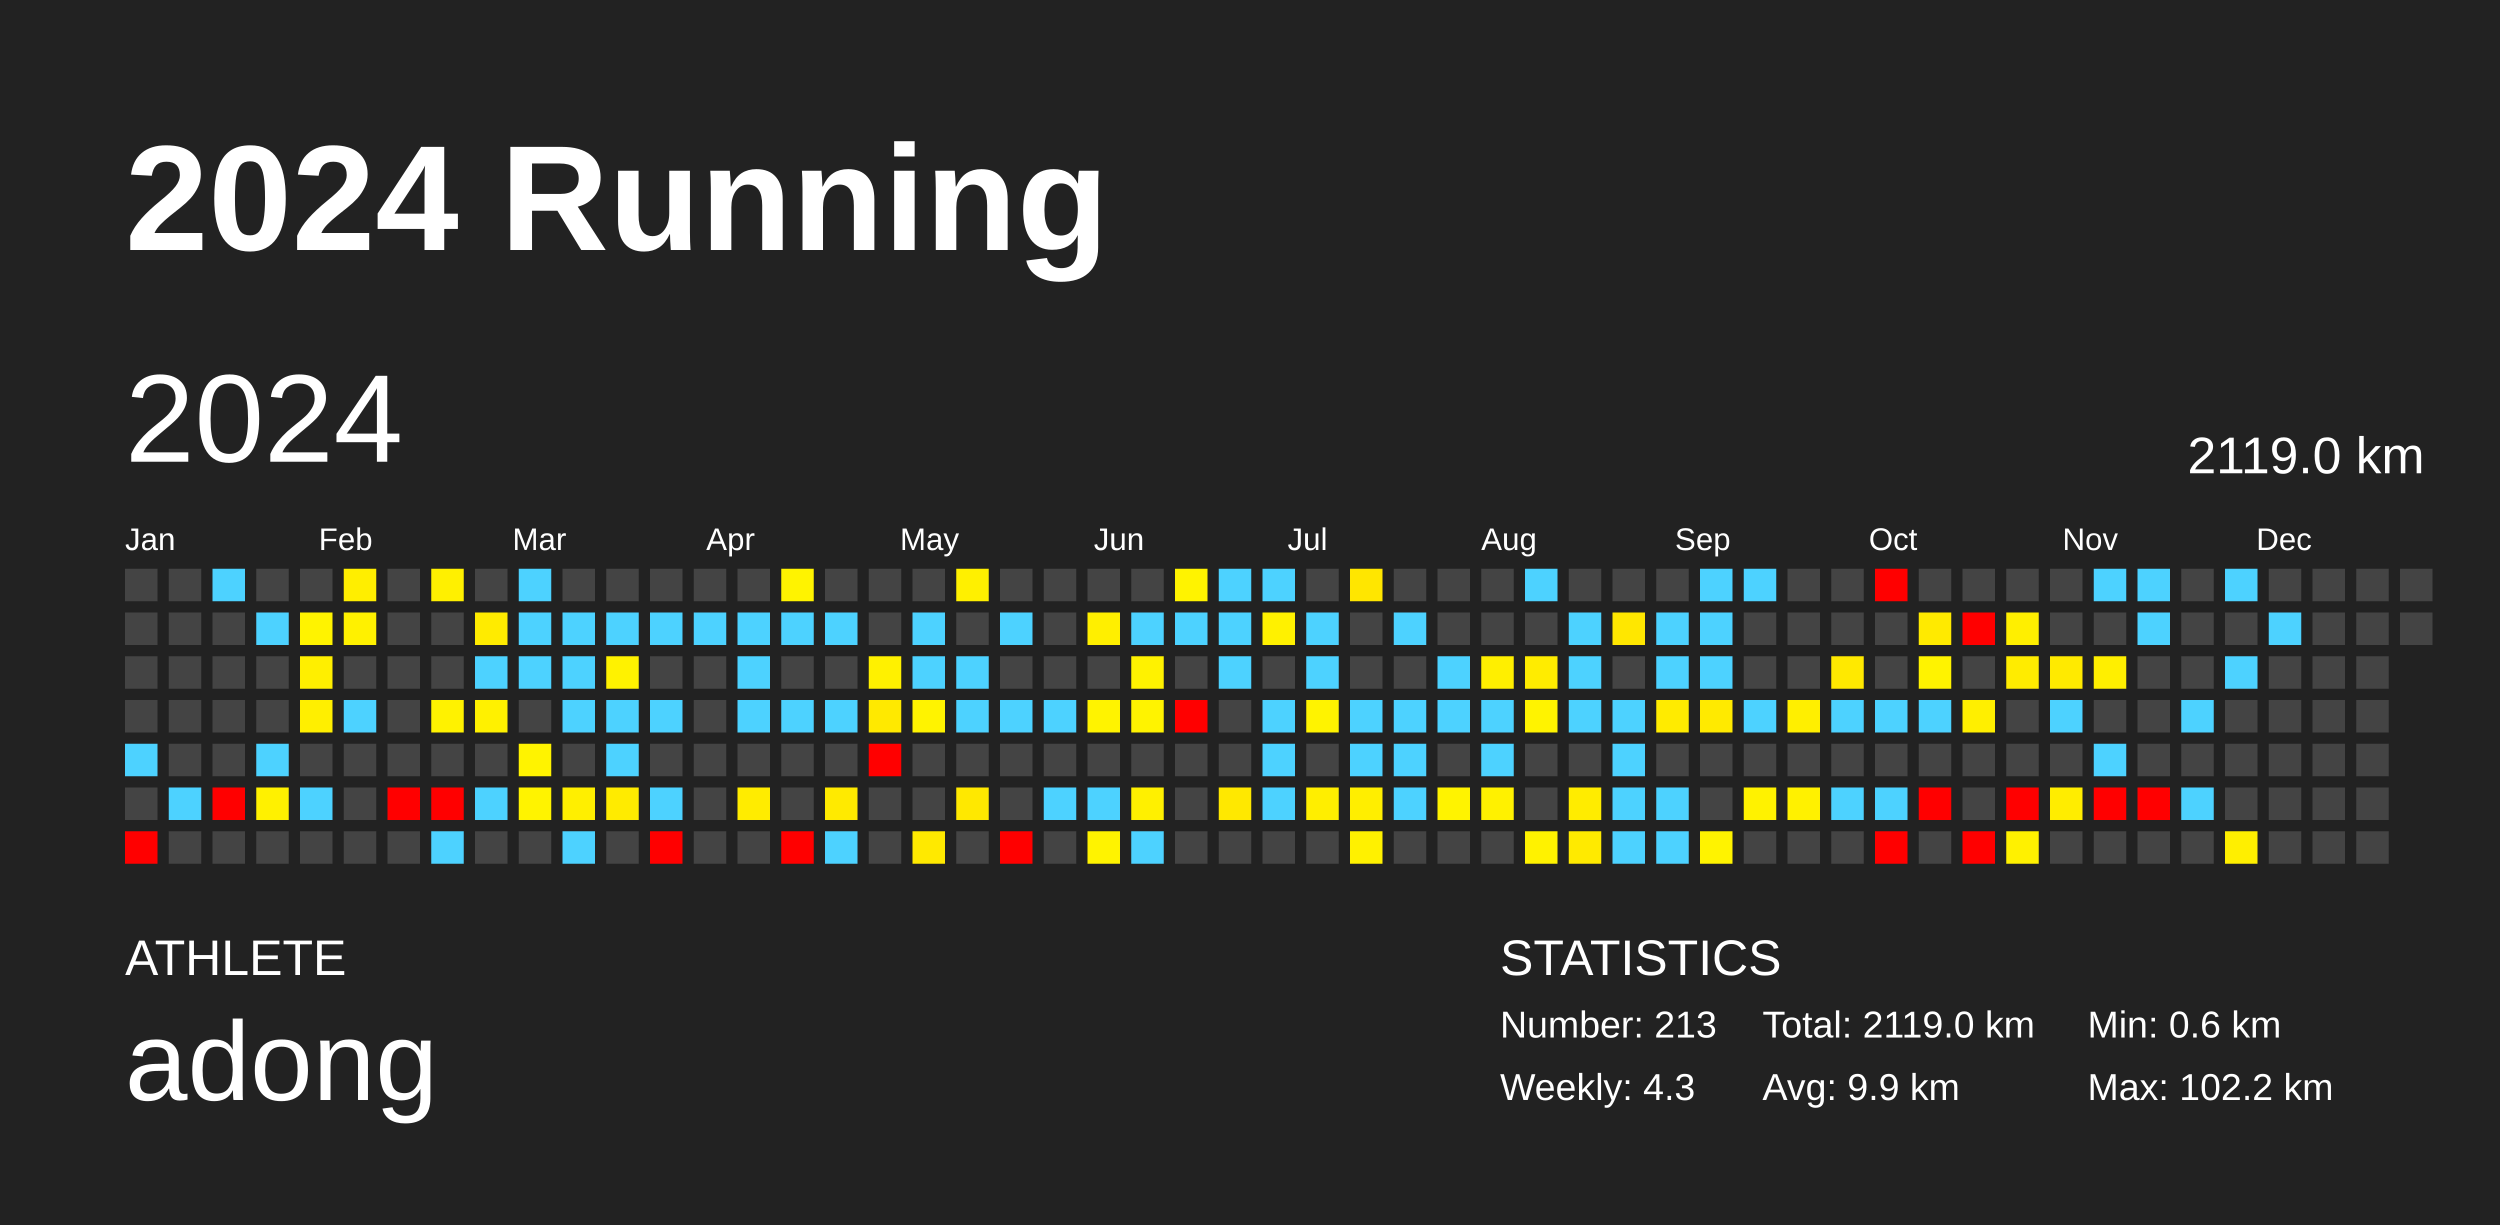
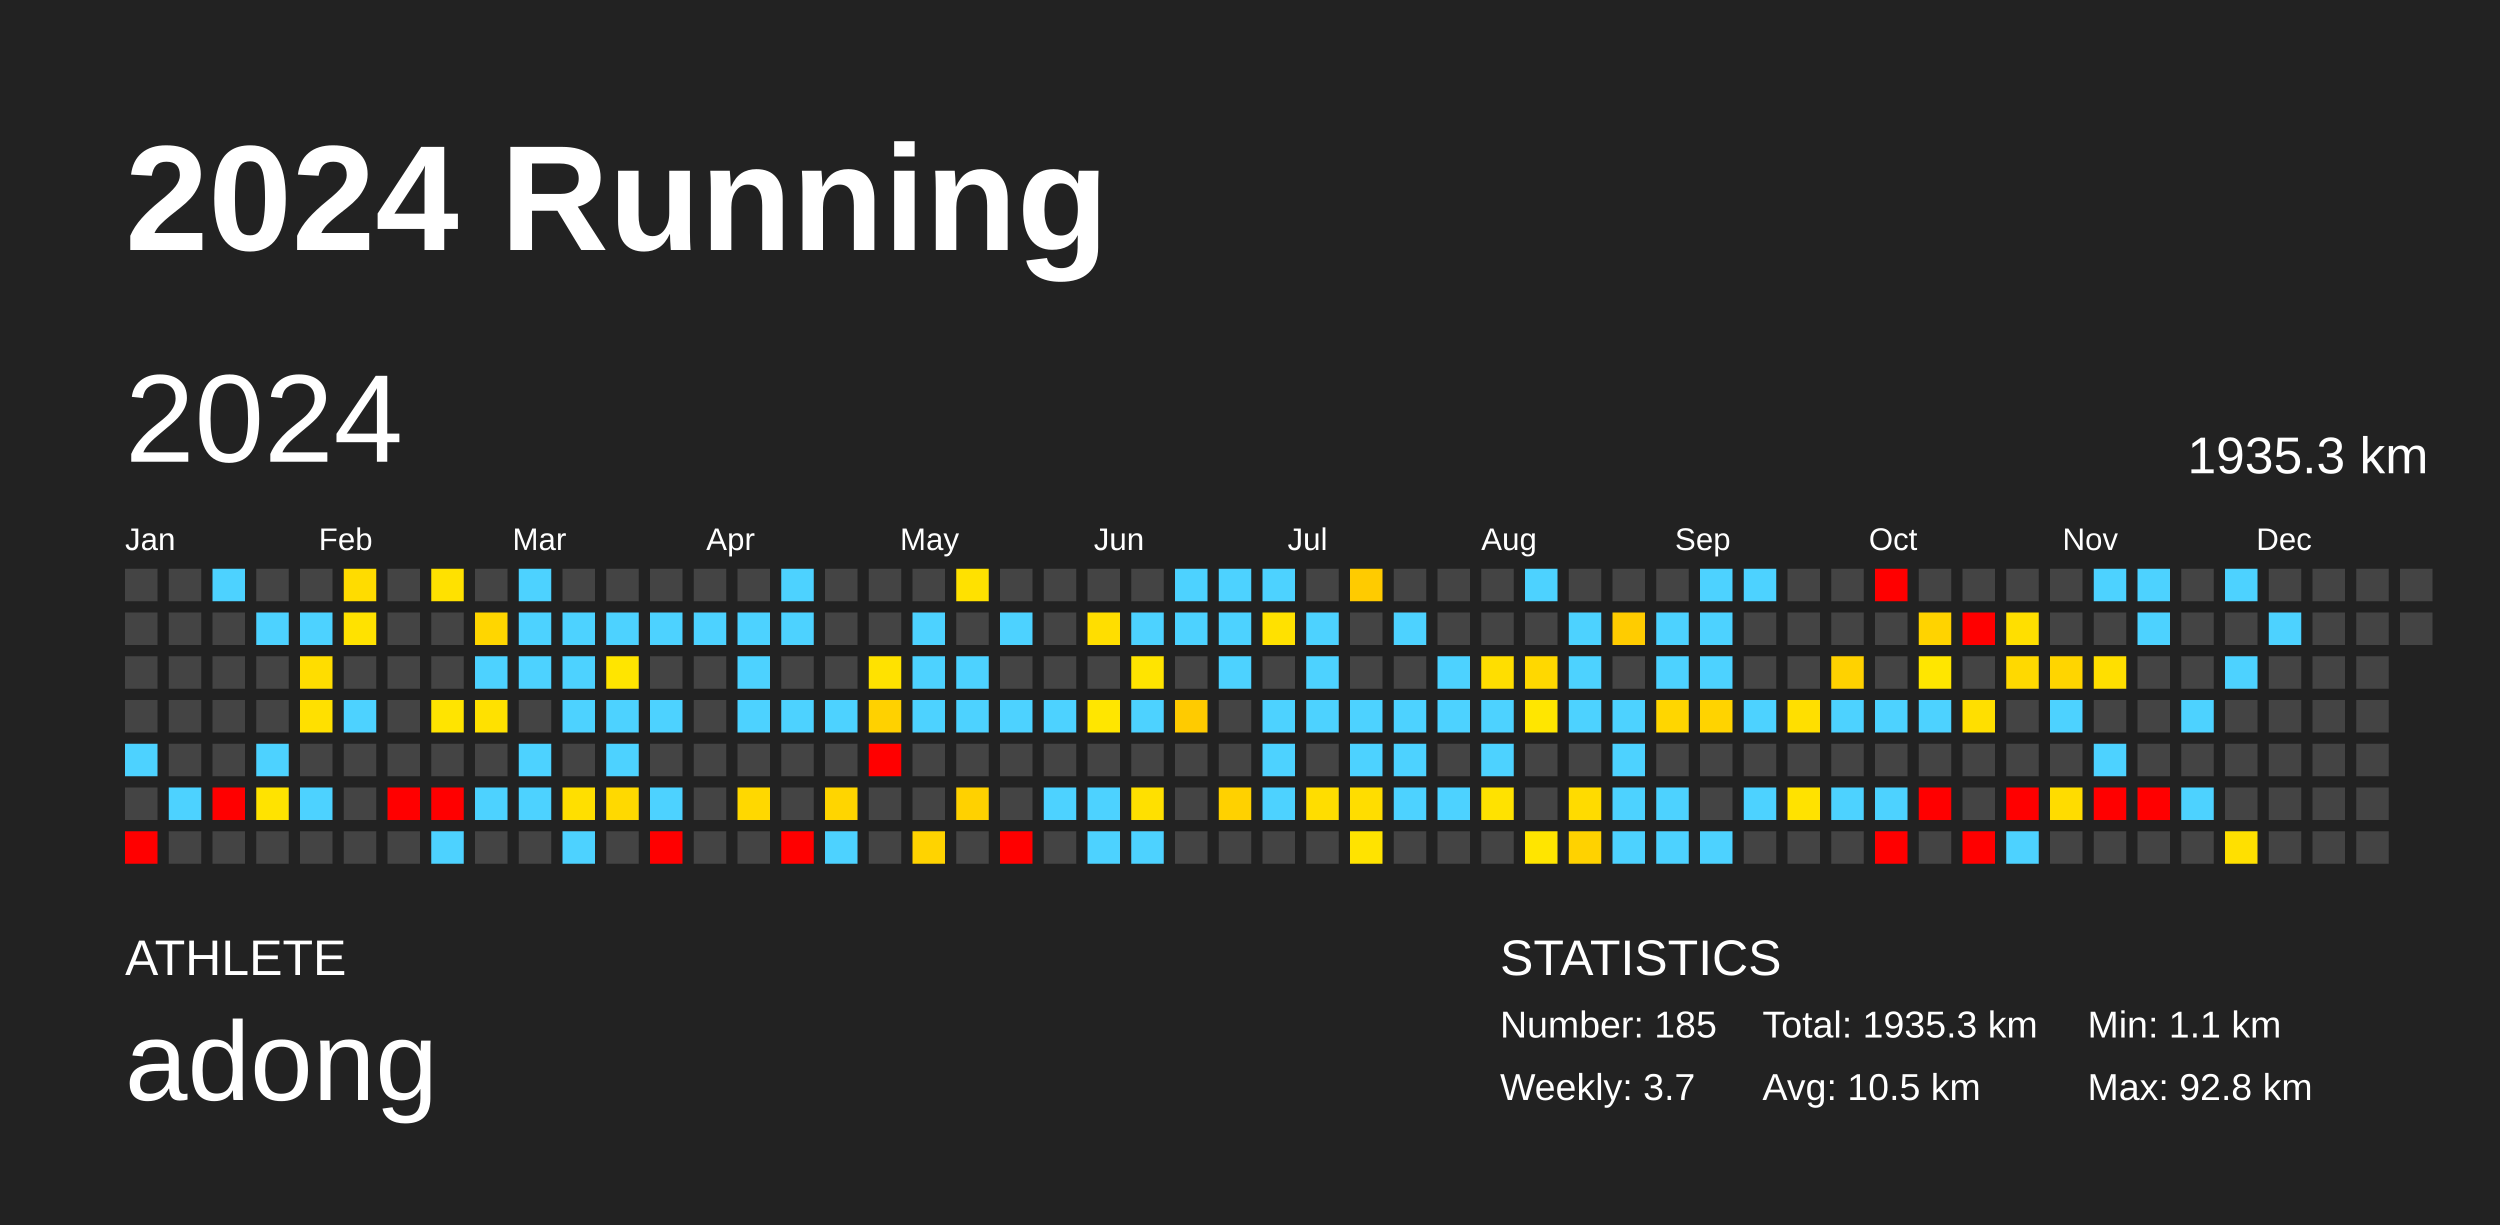
<svg xmlns="http://www.w3.org/2000/svg" baseProfile="full" height="98mm" version="1.1" viewBox="0,0,200,98" width="200mm">
  <defs />
  <rect fill="#222222" height="98" width="200" x="0" y="0" />
  <text fill="#FFFFFF" style="font-size:12px; font-family:Arial; font-weight:bold;" x="10" y="20">2024 Running</text>
  <text fill="#FFFFFF" style="font-size:4px; font-family:Arial" x="10" y="78">ATHLETE</text>
  <text fill="#FFFFFF" style="font-size:9px; font-family:Arial" x="10" y="88">adong</text>
  <text fill="#FFFFFF" style="font-size:4px; font-family:Arial" x="120" y="78">STATISTICS</text>
-   <text fill="#FFFFFF" style="font-size:3px; font-family:Arial" x="120" y="83">Number: 213</text>
-   <text fill="#FFFFFF" style="font-size:3px; font-family:Arial" x="120" y="88">Weekly: 4.3</text>
-   <text fill="#FFFFFF" style="font-size:3px; font-family:Arial" x="141" y="83">Total: 2119.0 km</text>
-   <text fill="#FFFFFF" style="font-size:3px; font-family:Arial" x="141" y="88">Avg: 9.9 km</text>
-   <text fill="#FFFFFF" style="font-size:3px; font-family:Arial" x="167" y="83">Min: 0.6 km</text>
-   <text fill="#FFFFFF" style="font-size:3px; font-family:Arial" x="167" y="88">Max: 102.2 km</text>
+   <text fill="#FFFFFF" style="font-size:3px; font-family:Arial" x="120" y="83">Number: 185</text>
+   <text fill="#FFFFFF" style="font-size:3px; font-family:Arial" x="120" y="88">Weekly: 3.7</text>
+   <text fill="#FFFFFF" style="font-size:3px; font-family:Arial" x="141" y="83">Total: 1935.3 km</text>
+   <text fill="#FFFFFF" style="font-size:3px; font-family:Arial" x="141" y="88">Avg: 10.5 km</text>
+   <text fill="#FFFFFF" style="font-size:3px; font-family:Arial" x="167" y="83">Min: 1.1 km</text>
+   <text fill="#FFFFFF" style="font-size:3px; font-family:Arial" x="167" y="88">Max: 92.8 km</text>
  <text dominant-baseline="hanging" fill="#FFFFFF" style="font-size:10.0px; font-family:Arial;" x="10" y="30">2024</text>
-   <text dominant-baseline="hanging" fill="#FFFFFF" style="font-size:4.125px; font-family:Arial;" x="175" y="35">2119.0 km</text>
+   <text dominant-baseline="hanging" fill="#FFFFFF" style="font-size:4.125px; font-family:Arial;" x="175" y="35">1935.3 km</text>
  <text fill="#FFFFFF" style="font-size:2.5px; font-family:Arial" x="10.0" y="44">Jan</text>
  <text fill="#FFFFFF" style="font-size:2.5px; font-family:Arial" x="25.5" y="44">Feb</text>
  <text fill="#FFFFFF" style="font-size:2.5px; font-family:Arial" x="41.0" y="44">Mar</text>
  <text fill="#FFFFFF" style="font-size:2.5px; font-family:Arial" x="56.5" y="44">Apr</text>
  <text fill="#FFFFFF" style="font-size:2.5px; font-family:Arial" x="72.0" y="44">May</text>
  <text fill="#FFFFFF" style="font-size:2.5px; font-family:Arial" x="87.5" y="44">Jun</text>
  <text fill="#FFFFFF" style="font-size:2.5px; font-family:Arial" x="103.0" y="44">Jul</text>
  <text fill="#FFFFFF" style="font-size:2.5px; font-family:Arial" x="118.5" y="44">Aug</text>
  <text fill="#FFFFFF" style="font-size:2.5px; font-family:Arial" x="134.0" y="44">Sep</text>
  <text fill="#FFFFFF" style="font-size:2.5px; font-family:Arial" x="149.5" y="44">Oct</text>
  <text fill="#FFFFFF" style="font-size:2.5px; font-family:Arial" x="165.0" y="44">Nov</text>
  <text fill="#FFFFFF" style="font-size:2.5px; font-family:Arial" x="180.5" y="44">Dec</text>
  <rect fill="#444444" height="2.6" width="2.6" x="10.0" y="45.5" />
  <rect fill="#444444" height="2.6" width="2.6" x="10.0" y="49.0" />
  <rect fill="#444444" height="2.6" width="2.6" x="10.0" y="52.5" />
  <rect fill="#444444" height="2.6" width="2.6" x="10.0" y="56.0" />
  <rect fill="#4dd2ff" height="2.6" width="2.6" x="10.0" y="59.5" />
  <rect fill="#444444" height="2.6" width="2.6" x="10.0" y="63.0" />
  <rect fill="red" height="2.6" width="2.6" x="10.0" y="66.5" />
  <rect fill="#444444" height="2.6" width="2.6" x="13.5" y="45.5" />
  <rect fill="#444444" height="2.6" width="2.6" x="13.5" y="49.0" />
  <rect fill="#444444" height="2.6" width="2.6" x="13.5" y="52.5" />
  <rect fill="#444444" height="2.6" width="2.6" x="13.5" y="56.0" />
  <rect fill="#444444" height="2.6" width="2.6" x="13.5" y="59.5" />
  <rect fill="#4dd2ff" height="2.6" width="2.6" x="13.5" y="63.0" />
  <rect fill="#444444" height="2.6" width="2.6" x="13.5" y="66.5" />
  <rect fill="#4dd2ff" height="2.6" width="2.6" x="17.0" y="45.5" />
  <rect fill="#444444" height="2.6" width="2.6" x="17.0" y="49.0" />
  <rect fill="#444444" height="2.6" width="2.6" x="17.0" y="52.5" />
  <rect fill="#444444" height="2.6" width="2.6" x="17.0" y="56.0" />
  <rect fill="#444444" height="2.6" width="2.6" x="17.0" y="59.5" />
  <rect fill="red" height="2.6" width="2.6" x="17.0" y="63.0" />
  <rect fill="#444444" height="2.6" width="2.6" x="17.0" y="66.5" />
  <rect fill="#444444" height="2.6" width="2.6" x="20.5" y="45.5" />
  <rect fill="#4dd2ff" height="2.6" width="2.6" x="20.5" y="49.0" />
  <rect fill="#444444" height="2.6" width="2.6" x="20.5" y="52.5" />
  <rect fill="#444444" height="2.6" width="2.6" x="20.5" y="56.0" />
  <rect fill="#4dd2ff" height="2.6" width="2.6" x="20.5" y="59.5" />
-   <rect fill="#fff100" height="2.6" width="2.6" x="20.5" y="63.0" />
+   <rect fill="#ffe300" height="2.6" width="2.6" x="20.5" y="63.0" />
  <rect fill="#444444" height="2.6" width="2.6" x="20.5" y="66.5" />
  <rect fill="#444444" height="2.6" width="2.6" x="24.0" y="45.5" />
-   <rect fill="#fff300" height="2.6" width="2.6" x="24.0" y="49.0" />
-   <rect fill="#ffef00" height="2.6" width="2.6" x="24.0" y="52.5" />
-   <rect fill="#ffef00" height="2.6" width="2.6" x="24.0" y="56.0" />
+   <rect fill="#4dd2ff" height="2.6" width="2.6" x="24.0" y="49.0" />
+   <rect fill="#ffdd00" height="2.6" width="2.6" x="24.0" y="52.5" />
+   <rect fill="#ffe000" height="2.6" width="2.6" x="24.0" y="56.0" />
  <rect fill="#444444" height="2.6" width="2.6" x="24.0" y="59.5" />
  <rect fill="#4dd2ff" height="2.6" width="2.6" x="24.0" y="63.0" />
  <rect fill="#444444" height="2.6" width="2.6" x="24.0" y="66.5" />
-   <rect fill="#ffee00" height="2.6" width="2.6" x="27.5" y="45.5" />
-   <rect fill="#fff100" height="2.6" width="2.6" x="27.5" y="49.0" />
+   <rect fill="#ffdc00" height="2.6" width="2.6" x="27.5" y="45.5" />
+   <rect fill="#ffe200" height="2.6" width="2.6" x="27.5" y="49.0" />
  <rect fill="#444444" height="2.6" width="2.6" x="27.5" y="52.5" />
  <rect fill="#4dd2ff" height="2.6" width="2.6" x="27.5" y="56.0" />
  <rect fill="#444444" height="2.6" width="2.6" x="27.5" y="59.5" />
  <rect fill="#444444" height="2.6" width="2.6" x="27.5" y="63.0" />
  <rect fill="#444444" height="2.6" width="2.6" x="27.5" y="66.5" />
  <rect fill="#444444" height="2.6" width="2.6" x="31.0" y="45.5" />
  <rect fill="#444444" height="2.6" width="2.6" x="31.0" y="49.0" />
  <rect fill="#444444" height="2.6" width="2.6" x="31.0" y="52.5" />
  <rect fill="#444444" height="2.6" width="2.6" x="31.0" y="56.0" />
  <rect fill="#444444" height="2.6" width="2.6" x="31.0" y="59.5" />
  <rect fill="red" height="2.6" width="2.6" x="31.0" y="63.0" />
  <rect fill="#444444" height="2.6" width="2.6" x="31.0" y="66.5" />
-   <rect fill="#fff000" height="2.6" width="2.6" x="34.5" y="45.5" />
+   <rect fill="#ffe100" height="2.6" width="2.6" x="34.5" y="45.5" />
  <rect fill="#444444" height="2.6" width="2.6" x="34.5" y="49.0" />
  <rect fill="#444444" height="2.6" width="2.6" x="34.5" y="52.5" />
-   <rect fill="#fff200" height="2.6" width="2.6" x="34.5" y="56.0" />
+   <rect fill="#ffe400" height="2.6" width="2.6" x="34.5" y="56.0" />
  <rect fill="#444444" height="2.6" width="2.6" x="34.5" y="59.5" />
  <rect fill="red" height="2.6" width="2.6" x="34.5" y="63.0" />
  <rect fill="#4dd2ff" height="2.6" width="2.6" x="34.5" y="66.5" />
  <rect fill="#444444" height="2.6" width="2.6" x="38.0" y="45.5" />
-   <rect fill="#ffeb00" height="2.6" width="2.6" x="38.0" y="49.0" />
+   <rect fill="#ffd600" height="2.6" width="2.6" x="38.0" y="49.0" />
  <rect fill="#4dd2ff" height="2.6" width="2.6" x="38.0" y="52.5" />
-   <rect fill="#fff100" height="2.6" width="2.6" x="38.0" y="56.0" />
+   <rect fill="#ffe100" height="2.6" width="2.6" x="38.0" y="56.0" />
  <rect fill="#444444" height="2.6" width="2.6" x="38.0" y="59.5" />
  <rect fill="#4dd2ff" height="2.6" width="2.6" x="38.0" y="63.0" />
  <rect fill="#444444" height="2.6" width="2.6" x="38.0" y="66.5" />
  <rect fill="#4dd2ff" height="2.6" width="2.6" x="41.5" y="45.5" />
  <rect fill="#4dd2ff" height="2.6" width="2.6" x="41.5" y="49.0" />
  <rect fill="#4dd2ff" height="2.6" width="2.6" x="41.5" y="52.5" />
  <rect fill="#444444" height="2.6" width="2.6" x="41.5" y="56.0" />
-   <rect fill="#fff300" height="2.6" width="2.6" x="41.5" y="59.5" />
-   <rect fill="#fff300" height="2.6" width="2.6" x="41.5" y="63.0" />
+   <rect fill="#4dd2ff" height="2.6" width="2.6" x="41.5" y="59.5" />
+   <rect fill="#4dd2ff" height="2.6" width="2.6" x="41.5" y="63.0" />
  <rect fill="#444444" height="2.6" width="2.6" x="41.5" y="66.5" />
  <rect fill="#444444" height="2.6" width="2.6" x="45.0" y="45.5" />
  <rect fill="#4dd2ff" height="2.6" width="2.6" x="45.0" y="49.0" />
  <rect fill="#4dd2ff" height="2.6" width="2.6" x="45.0" y="52.5" />
  <rect fill="#4dd2ff" height="2.6" width="2.6" x="45.0" y="56.0" />
  <rect fill="#444444" height="2.6" width="2.6" x="45.0" y="59.5" />
-   <rect fill="#ffef00" height="2.6" width="2.6" x="45.0" y="63.0" />
+   <rect fill="#ffdf00" height="2.6" width="2.6" x="45.0" y="63.0" />
  <rect fill="#4dd2ff" height="2.6" width="2.6" x="45.0" y="66.5" />
  <rect fill="#444444" height="2.6" width="2.6" x="48.5" y="45.5" />
  <rect fill="#4dd2ff" height="2.6" width="2.6" x="48.5" y="49.0" />
-   <rect fill="#fff200" height="2.6" width="2.6" x="48.5" y="52.5" />
+   <rect fill="#ffe500" height="2.6" width="2.6" x="48.5" y="52.5" />
  <rect fill="#4dd2ff" height="2.6" width="2.6" x="48.5" y="56.0" />
  <rect fill="#4dd2ff" height="2.6" width="2.6" x="48.5" y="59.5" />
-   <rect fill="#ffeb00" height="2.6" width="2.6" x="48.5" y="63.0" />
+   <rect fill="#ffd900" height="2.6" width="2.6" x="48.5" y="63.0" />
  <rect fill="#444444" height="2.6" width="2.6" x="48.5" y="66.5" />
  <rect fill="#444444" height="2.6" width="2.6" x="52.0" y="45.5" />
  <rect fill="#4dd2ff" height="2.6" width="2.6" x="52.0" y="49.0" />
  <rect fill="#444444" height="2.6" width="2.6" x="52.0" y="52.5" />
  <rect fill="#4dd2ff" height="2.6" width="2.6" x="52.0" y="56.0" />
  <rect fill="#444444" height="2.6" width="2.6" x="52.0" y="59.5" />
  <rect fill="#4dd2ff" height="2.6" width="2.6" x="52.0" y="63.0" />
  <rect fill="red" height="2.6" width="2.6" x="52.0" y="66.5" />
  <rect fill="#444444" height="2.6" width="2.6" x="55.5" y="45.5" />
  <rect fill="#4dd2ff" height="2.6" width="2.6" x="55.5" y="49.0" />
  <rect fill="#444444" height="2.6" width="2.6" x="55.5" y="52.5" />
  <rect fill="#444444" height="2.6" width="2.6" x="55.5" y="56.0" />
  <rect fill="#444444" height="2.6" width="2.6" x="55.5" y="59.5" />
  <rect fill="#444444" height="2.6" width="2.6" x="55.5" y="63.0" />
  <rect fill="#444444" height="2.6" width="2.6" x="55.5" y="66.5" />
  <rect fill="#444444" height="2.6" width="2.6" x="59.0" y="45.5" />
  <rect fill="#4dd2ff" height="2.6" width="2.6" x="59.0" y="49.0" />
  <rect fill="#4dd2ff" height="2.6" width="2.6" x="59.0" y="52.5" />
  <rect fill="#4dd2ff" height="2.6" width="2.6" x="59.0" y="56.0" />
  <rect fill="#444444" height="2.6" width="2.6" x="59.0" y="59.5" />
-   <rect fill="#ffec00" height="2.6" width="2.6" x="59.0" y="63.0" />
+   <rect fill="#ffd800" height="2.6" width="2.6" x="59.0" y="63.0" />
  <rect fill="#444444" height="2.6" width="2.6" x="59.0" y="66.5" />
-   <rect fill="#fff300" height="2.6" width="2.6" x="62.5" y="45.5" />
+   <rect fill="#4dd2ff" height="2.6" width="2.6" x="62.5" y="45.5" />
  <rect fill="#4dd2ff" height="2.6" width="2.6" x="62.5" y="49.0" />
  <rect fill="#444444" height="2.6" width="2.6" x="62.5" y="52.5" />
  <rect fill="#4dd2ff" height="2.6" width="2.6" x="62.5" y="56.0" />
  <rect fill="#444444" height="2.6" width="2.6" x="62.5" y="59.5" />
  <rect fill="#444444" height="2.6" width="2.6" x="62.5" y="63.0" />
  <rect fill="red" height="2.6" width="2.6" x="62.5" y="66.5" />
  <rect fill="#444444" height="2.6" width="2.6" x="66.0" y="45.5" />
-   <rect fill="#4dd2ff" height="2.6" width="2.6" x="66.0" y="49.0" />
+   <rect fill="#444444" height="2.6" width="2.6" x="66.0" y="49.0" />
  <rect fill="#444444" height="2.6" width="2.6" x="66.0" y="52.5" />
  <rect fill="#4dd2ff" height="2.6" width="2.6" x="66.0" y="56.0" />
  <rect fill="#444444" height="2.6" width="2.6" x="66.0" y="59.5" />
-   <rect fill="#ffea00" height="2.6" width="2.6" x="66.0" y="63.0" />
+   <rect fill="#ffd500" height="2.6" width="2.6" x="66.0" y="63.0" />
  <rect fill="#4dd2ff" height="2.6" width="2.6" x="66.0" y="66.5" />
  <rect fill="#444444" height="2.6" width="2.6" x="69.5" y="45.5" />
  <rect fill="#444444" height="2.6" width="2.6" x="69.5" y="49.0" />
-   <rect fill="#fff100" height="2.6" width="2.6" x="69.5" y="52.5" />
-   <rect fill="#ffe900" height="2.6" width="2.6" x="69.5" y="56.0" />
+   <rect fill="#ffe200" height="2.6" width="2.6" x="69.5" y="52.5" />
+   <rect fill="#ffd100" height="2.6" width="2.6" x="69.5" y="56.0" />
  <rect fill="red" height="2.6" width="2.6" x="69.5" y="59.5" />
  <rect fill="#444444" height="2.6" width="2.6" x="69.5" y="63.0" />
  <rect fill="#444444" height="2.6" width="2.6" x="69.5" y="66.5" />
  <rect fill="#444444" height="2.6" width="2.6" x="73.0" y="45.5" />
  <rect fill="#4dd2ff" height="2.6" width="2.6" x="73.0" y="49.0" />
  <rect fill="#4dd2ff" height="2.6" width="2.6" x="73.0" y="52.5" />
-   <rect fill="#fff300" height="2.6" width="2.6" x="73.0" y="56.0" />
+   <rect fill="#4dd2ff" height="2.6" width="2.6" x="73.0" y="56.0" />
  <rect fill="#444444" height="2.6" width="2.6" x="73.0" y="59.5" />
  <rect fill="#444444" height="2.6" width="2.6" x="73.0" y="63.0" />
-   <rect fill="#ffe900" height="2.6" width="2.6" x="73.0" y="66.5" />
-   <rect fill="#fff000" height="2.6" width="2.6" x="76.5" y="45.5" />
+   <rect fill="#ffd300" height="2.6" width="2.6" x="73.0" y="66.5" />
+   <rect fill="#ffe100" height="2.6" width="2.6" x="76.5" y="45.5" />
  <rect fill="#444444" height="2.6" width="2.6" x="76.5" y="49.0" />
  <rect fill="#4dd2ff" height="2.6" width="2.6" x="76.5" y="52.5" />
  <rect fill="#4dd2ff" height="2.6" width="2.6" x="76.5" y="56.0" />
  <rect fill="#444444" height="2.6" width="2.6" x="76.5" y="59.5" />
-   <rect fill="#ffe800" height="2.6" width="2.6" x="76.5" y="63.0" />
+   <rect fill="#ffd100" height="2.6" width="2.6" x="76.5" y="63.0" />
  <rect fill="#444444" height="2.6" width="2.6" x="76.5" y="66.5" />
  <rect fill="#444444" height="2.6" width="2.6" x="80.0" y="45.5" />
  <rect fill="#4dd2ff" height="2.6" width="2.6" x="80.0" y="49.0" />
  <rect fill="#444444" height="2.6" width="2.6" x="80.0" y="52.5" />
  <rect fill="#4dd2ff" height="2.6" width="2.6" x="80.0" y="56.0" />
  <rect fill="#444444" height="2.6" width="2.6" x="80.0" y="59.5" />
  <rect fill="#444444" height="2.6" width="2.6" x="80.0" y="63.0" />
  <rect fill="red" height="2.6" width="2.6" x="80.0" y="66.5" />
  <rect fill="#444444" height="2.6" width="2.6" x="83.5" y="45.5" />
  <rect fill="#444444" height="2.6" width="2.6" x="83.5" y="49.0" />
  <rect fill="#444444" height="2.6" width="2.6" x="83.5" y="52.5" />
  <rect fill="#4dd2ff" height="2.6" width="2.6" x="83.5" y="56.0" />
  <rect fill="#444444" height="2.6" width="2.6" x="83.5" y="59.5" />
  <rect fill="#4dd2ff" height="2.6" width="2.6" x="83.5" y="63.0" />
  <rect fill="#444444" height="2.6" width="2.6" x="83.5" y="66.5" />
  <rect fill="#444444" height="2.6" width="2.6" x="87.0" y="45.5" />
-   <rect fill="#ffef00" height="2.6" width="2.6" x="87.0" y="49.0" />
+   <rect fill="#ffde00" height="2.6" width="2.6" x="87.0" y="49.0" />
  <rect fill="#444444" height="2.6" width="2.6" x="87.0" y="52.5" />
-   <rect fill="#fff300" height="2.6" width="2.6" x="87.0" y="56.0" />
+   <rect fill="#ffe600" height="2.6" width="2.6" x="87.0" y="56.0" />
  <rect fill="#444444" height="2.6" width="2.6" x="87.0" y="59.5" />
  <rect fill="#4dd2ff" height="2.6" width="2.6" x="87.0" y="63.0" />
-   <rect fill="#fff300" height="2.6" width="2.6" x="87.0" y="66.5" />
+   <rect fill="#4dd2ff" height="2.6" width="2.6" x="87.0" y="66.5" />
  <rect fill="#444444" height="2.6" width="2.6" x="90.5" y="45.5" />
  <rect fill="#4dd2ff" height="2.6" width="2.6" x="90.5" y="49.0" />
-   <rect fill="#fff200" height="2.6" width="2.6" x="90.5" y="52.5" />
-   <rect fill="#fff300" height="2.6" width="2.6" x="90.5" y="56.0" />
+   <rect fill="#ffe400" height="2.6" width="2.6" x="90.5" y="52.5" />
+   <rect fill="#4dd2ff" height="2.6" width="2.6" x="90.5" y="56.0" />
  <rect fill="#444444" height="2.6" width="2.6" x="90.5" y="59.5" />
-   <rect fill="#fff000" height="2.6" width="2.6" x="90.5" y="63.0" />
+   <rect fill="#ffe000" height="2.6" width="2.6" x="90.5" y="63.0" />
  <rect fill="#4dd2ff" height="2.6" width="2.6" x="90.5" y="66.5" />
-   <rect fill="#fff300" height="2.6" width="2.6" x="94.0" y="45.5" />
+   <rect fill="#4dd2ff" height="2.6" width="2.6" x="94.0" y="45.5" />
  <rect fill="#4dd2ff" height="2.6" width="2.6" x="94.0" y="49.0" />
  <rect fill="#444444" height="2.6" width="2.6" x="94.0" y="52.5" />
-   <rect fill="red" height="2.6" width="2.6" x="94.0" y="56.0" />
+   <rect fill="#ffcb00" height="2.6" width="2.6" x="94.0" y="56.0" />
  <rect fill="#444444" height="2.6" width="2.6" x="94.0" y="59.5" />
  <rect fill="#444444" height="2.6" width="2.6" x="94.0" y="63.0" />
  <rect fill="#444444" height="2.6" width="2.6" x="94.0" y="66.5" />
  <rect fill="#4dd2ff" height="2.6" width="2.6" x="97.5" y="45.5" />
  <rect fill="#4dd2ff" height="2.6" width="2.6" x="97.5" y="49.0" />
  <rect fill="#4dd2ff" height="2.6" width="2.6" x="97.5" y="52.5" />
  <rect fill="#444444" height="2.6" width="2.6" x="97.5" y="56.0" />
  <rect fill="#444444" height="2.6" width="2.6" x="97.5" y="59.5" />
-   <rect fill="#ffe800" height="2.6" width="2.6" x="97.5" y="63.0" />
+   <rect fill="#ffd100" height="2.6" width="2.6" x="97.5" y="63.0" />
  <rect fill="#444444" height="2.6" width="2.6" x="97.5" y="66.5" />
  <rect fill="#4dd2ff" height="2.6" width="2.6" x="101.0" y="45.5" />
-   <rect fill="#fff100" height="2.6" width="2.6" x="101.0" y="49.0" />
+   <rect fill="#ffe100" height="2.6" width="2.6" x="101.0" y="49.0" />
  <rect fill="#444444" height="2.6" width="2.6" x="101.0" y="52.5" />
  <rect fill="#4dd2ff" height="2.6" width="2.6" x="101.0" y="56.0" />
  <rect fill="#4dd2ff" height="2.6" width="2.6" x="101.0" y="59.5" />
  <rect fill="#4dd2ff" height="2.6" width="2.6" x="101.0" y="63.0" />
  <rect fill="#444444" height="2.6" width="2.6" x="101.0" y="66.5" />
  <rect fill="#444444" height="2.6" width="2.6" x="104.5" y="45.5" />
  <rect fill="#4dd2ff" height="2.6" width="2.6" x="104.5" y="49.0" />
  <rect fill="#4dd2ff" height="2.6" width="2.6" x="104.5" y="52.5" />
-   <rect fill="#fff300" height="2.6" width="2.6" x="104.5" y="56.0" />
+   <rect fill="#4dd2ff" height="2.6" width="2.6" x="104.5" y="56.0" />
  <rect fill="#444444" height="2.6" width="2.6" x="104.5" y="59.5" />
-   <rect fill="#ffee00" height="2.6" width="2.6" x="104.5" y="63.0" />
+   <rect fill="#ffdd00" height="2.6" width="2.6" x="104.5" y="63.0" />
  <rect fill="#444444" height="2.6" width="2.6" x="104.5" y="66.5" />
-   <rect fill="#ffe600" height="2.6" width="2.6" x="108.0" y="45.5" />
+   <rect fill="#ffcb00" height="2.6" width="2.6" x="108.0" y="45.5" />
  <rect fill="#444444" height="2.6" width="2.6" x="108.0" y="49.0" />
  <rect fill="#444444" height="2.6" width="2.6" x="108.0" y="52.5" />
  <rect fill="#4dd2ff" height="2.6" width="2.6" x="108.0" y="56.0" />
  <rect fill="#4dd2ff" height="2.6" width="2.6" x="108.0" y="59.5" />
-   <rect fill="#ffee00" height="2.6" width="2.6" x="108.0" y="63.0" />
-   <rect fill="#fff100" height="2.6" width="2.6" x="108.0" y="66.5" />
+   <rect fill="#ffdd00" height="2.6" width="2.6" x="108.0" y="63.0" />
+   <rect fill="#ffe300" height="2.6" width="2.6" x="108.0" y="66.5" />
  <rect fill="#444444" height="2.6" width="2.6" x="111.5" y="45.5" />
  <rect fill="#4dd2ff" height="2.6" width="2.6" x="111.5" y="49.0" />
  <rect fill="#444444" height="2.6" width="2.6" x="111.5" y="52.5" />
  <rect fill="#4dd2ff" height="2.6" width="2.6" x="111.5" y="56.0" />
  <rect fill="#4dd2ff" height="2.6" width="2.6" x="111.5" y="59.5" />
  <rect fill="#4dd2ff" height="2.6" width="2.6" x="111.5" y="63.0" />
  <rect fill="#444444" height="2.6" width="2.6" x="111.5" y="66.5" />
  <rect fill="#444444" height="2.6" width="2.6" x="115.0" y="45.5" />
  <rect fill="#444444" height="2.6" width="2.6" x="115.0" y="49.0" />
  <rect fill="#4dd2ff" height="2.6" width="2.6" x="115.0" y="52.5" />
  <rect fill="#4dd2ff" height="2.6" width="2.6" x="115.0" y="56.0" />
  <rect fill="#444444" height="2.6" width="2.6" x="115.0" y="59.5" />
-   <rect fill="#fff300" height="2.6" width="2.6" x="115.0" y="63.0" />
+   <rect fill="#4dd2ff" height="2.6" width="2.6" x="115.0" y="63.0" />
  <rect fill="#444444" height="2.6" width="2.6" x="115.0" y="66.5" />
  <rect fill="#444444" height="2.6" width="2.6" x="118.5" y="45.5" />
  <rect fill="#444444" height="2.6" width="2.6" x="118.5" y="49.0" />
-   <rect fill="#ffef00" height="2.6" width="2.6" x="118.5" y="52.5" />
+   <rect fill="#ffde00" height="2.6" width="2.6" x="118.5" y="52.5" />
  <rect fill="#4dd2ff" height="2.6" width="2.6" x="118.5" y="56.0" />
  <rect fill="#4dd2ff" height="2.6" width="2.6" x="118.5" y="59.5" />
-   <rect fill="#fff100" height="2.6" width="2.6" x="118.5" y="63.0" />
+   <rect fill="#ffe200" height="2.6" width="2.6" x="118.5" y="63.0" />
  <rect fill="#444444" height="2.6" width="2.6" x="118.5" y="66.5" />
  <rect fill="#4dd2ff" height="2.6" width="2.6" x="122.0" y="45.5" />
  <rect fill="#444444" height="2.6" width="2.6" x="122.0" y="49.0" />
-   <rect fill="#ffec00" height="2.6" width="2.6" x="122.0" y="52.5" />
-   <rect fill="#fff300" height="2.6" width="2.6" x="122.0" y="56.0" />
+   <rect fill="#ffd800" height="2.6" width="2.6" x="122.0" y="52.5" />
+   <rect fill="#ffe600" height="2.6" width="2.6" x="122.0" y="56.0" />
  <rect fill="#444444" height="2.6" width="2.6" x="122.0" y="59.5" />
  <rect fill="#444444" height="2.6" width="2.6" x="122.0" y="63.0" />
-   <rect fill="#fff200" height="2.6" width="2.6" x="122.0" y="66.5" />
+   <rect fill="#ffe500" height="2.6" width="2.6" x="122.0" y="66.5" />
  <rect fill="#444444" height="2.6" width="2.6" x="125.5" y="45.5" />
  <rect fill="#4dd2ff" height="2.6" width="2.6" x="125.5" y="49.0" />
  <rect fill="#4dd2ff" height="2.6" width="2.6" x="125.5" y="52.5" />
  <rect fill="#4dd2ff" height="2.6" width="2.6" x="125.5" y="56.0" />
  <rect fill="#444444" height="2.6" width="2.6" x="125.5" y="59.5" />
-   <rect fill="#ffec00" height="2.6" width="2.6" x="125.5" y="63.0" />
-   <rect fill="#ffea00" height="2.6" width="2.6" x="125.5" y="66.5" />
+   <rect fill="#ffdb00" height="2.6" width="2.6" x="125.5" y="63.0" />
+   <rect fill="#ffd200" height="2.6" width="2.6" x="125.5" y="66.5" />
  <rect fill="#444444" height="2.6" width="2.6" x="129.0" y="45.5" />
-   <rect fill="#ffe700" height="2.6" width="2.6" x="129.0" y="49.0" />
+   <rect fill="#ffcc00" height="2.6" width="2.6" x="129.0" y="49.0" />
  <rect fill="#444444" height="2.6" width="2.6" x="129.0" y="52.5" />
  <rect fill="#4dd2ff" height="2.6" width="2.6" x="129.0" y="56.0" />
  <rect fill="#4dd2ff" height="2.6" width="2.6" x="129.0" y="59.5" />
  <rect fill="#4dd2ff" height="2.6" width="2.6" x="129.0" y="63.0" />
  <rect fill="#4dd2ff" height="2.6" width="2.6" x="129.0" y="66.5" />
  <rect fill="#444444" height="2.6" width="2.6" x="132.5" y="45.5" />
  <rect fill="#4dd2ff" height="2.6" width="2.6" x="132.5" y="49.0" />
  <rect fill="#4dd2ff" height="2.6" width="2.6" x="132.5" y="52.5" />
-   <rect fill="#ffeb00" height="2.6" width="2.6" x="132.5" y="56.0" />
+   <rect fill="#ffd600" height="2.6" width="2.6" x="132.5" y="56.0" />
  <rect fill="#444444" height="2.6" width="2.6" x="132.5" y="59.5" />
  <rect fill="#4dd2ff" height="2.6" width="2.6" x="132.5" y="63.0" />
  <rect fill="#4dd2ff" height="2.6" width="2.6" x="132.5" y="66.5" />
  <rect fill="#4dd2ff" height="2.6" width="2.6" x="136.0" y="45.5" />
  <rect fill="#4dd2ff" height="2.6" width="2.6" x="136.0" y="49.0" />
  <rect fill="#4dd2ff" height="2.6" width="2.6" x="136.0" y="52.5" />
-   <rect fill="#ffea00" height="2.6" width="2.6" x="136.0" y="56.0" />
+   <rect fill="#ffd300" height="2.6" width="2.6" x="136.0" y="56.0" />
  <rect fill="#444444" height="2.6" width="2.6" x="136.0" y="59.5" />
  <rect fill="#444444" height="2.6" width="2.6" x="136.0" y="63.0" />
-   <rect fill="#fff300" height="2.6" width="2.6" x="136.0" y="66.5" />
+   <rect fill="#4dd2ff" height="2.6" width="2.6" x="136.0" y="66.5" />
  <rect fill="#4dd2ff" height="2.6" width="2.6" x="139.5" y="45.5" />
  <rect fill="#444444" height="2.6" width="2.6" x="139.5" y="49.0" />
  <rect fill="#444444" height="2.6" width="2.6" x="139.5" y="52.5" />
  <rect fill="#4dd2ff" height="2.6" width="2.6" x="139.5" y="56.0" />
  <rect fill="#444444" height="2.6" width="2.6" x="139.5" y="59.5" />
-   <rect fill="#fff200" height="2.6" width="2.6" x="139.5" y="63.0" />
+   <rect fill="#4dd2ff" height="2.6" width="2.6" x="139.5" y="63.0" />
  <rect fill="#444444" height="2.6" width="2.6" x="139.5" y="66.5" />
  <rect fill="#444444" height="2.6" width="2.6" x="143.0" y="45.5" />
  <rect fill="#444444" height="2.6" width="2.6" x="143.0" y="49.0" />
  <rect fill="#444444" height="2.6" width="2.6" x="143.0" y="52.5" />
-   <rect fill="#ffef00" height="2.6" width="2.6" x="143.0" y="56.0" />
+   <rect fill="#ffdf00" height="2.6" width="2.6" x="143.0" y="56.0" />
  <rect fill="#444444" height="2.6" width="2.6" x="143.0" y="59.5" />
-   <rect fill="#fff100" height="2.6" width="2.6" x="143.0" y="63.0" />
+   <rect fill="#ffe200" height="2.6" width="2.6" x="143.0" y="63.0" />
  <rect fill="#444444" height="2.6" width="2.6" x="143.0" y="66.5" />
  <rect fill="#444444" height="2.6" width="2.6" x="146.5" y="45.5" />
  <rect fill="#444444" height="2.6" width="2.6" x="146.5" y="49.0" />
-   <rect fill="#ffe900" height="2.6" width="2.6" x="146.5" y="52.5" />
+   <rect fill="#ffd200" height="2.6" width="2.6" x="146.5" y="52.5" />
  <rect fill="#4dd2ff" height="2.6" width="2.6" x="146.5" y="56.0" />
  <rect fill="#444444" height="2.6" width="2.6" x="146.5" y="59.5" />
  <rect fill="#4dd2ff" height="2.6" width="2.6" x="146.5" y="63.0" />
  <rect fill="#444444" height="2.6" width="2.6" x="146.5" y="66.5" />
  <rect fill="red" height="2.6" width="2.6" x="150.0" y="45.5" />
  <rect fill="#444444" height="2.6" width="2.6" x="150.0" y="49.0" />
  <rect fill="#444444" height="2.6" width="2.6" x="150.0" y="52.5" />
  <rect fill="#4dd2ff" height="2.6" width="2.6" x="150.0" y="56.0" />
  <rect fill="#444444" height="2.6" width="2.6" x="150.0" y="59.5" />
  <rect fill="#4dd2ff" height="2.6" width="2.6" x="150.0" y="63.0" />
  <rect fill="red" height="2.6" width="2.6" x="150.0" y="66.5" />
  <rect fill="#444444" height="2.6" width="2.6" x="153.5" y="45.5" />
-   <rect fill="#ffea00" height="2.6" width="2.6" x="153.5" y="49.0" />
-   <rect fill="#fff300" height="2.6" width="2.6" x="153.5" y="52.5" />
+   <rect fill="#ffd300" height="2.6" width="2.6" x="153.5" y="49.0" />
+   <rect fill="#ffe600" height="2.6" width="2.6" x="153.5" y="52.5" />
  <rect fill="#4dd2ff" height="2.6" width="2.6" x="153.5" y="56.0" />
  <rect fill="#444444" height="2.6" width="2.6" x="153.5" y="59.5" />
  <rect fill="red" height="2.6" width="2.6" x="153.5" y="63.0" />
  <rect fill="#444444" height="2.6" width="2.6" x="153.5" y="66.5" />
  <rect fill="#444444" height="2.6" width="2.6" x="157.0" y="45.5" />
  <rect fill="red" height="2.6" width="2.6" x="157.0" y="49.0" />
  <rect fill="#444444" height="2.6" width="2.6" x="157.0" y="52.5" />
-   <rect fill="#ffef00" height="2.6" width="2.6" x="157.0" y="56.0" />
+   <rect fill="#ffdf00" height="2.6" width="2.6" x="157.0" y="56.0" />
  <rect fill="#444444" height="2.6" width="2.6" x="157.0" y="59.5" />
  <rect fill="#444444" height="2.6" width="2.6" x="157.0" y="63.0" />
  <rect fill="red" height="2.6" width="2.6" x="157.0" y="66.5" />
  <rect fill="#444444" height="2.6" width="2.6" x="160.5" y="45.5" />
-   <rect fill="#ffef00" height="2.6" width="2.6" x="160.5" y="49.0" />
-   <rect fill="#ffec00" height="2.6" width="2.6" x="160.5" y="52.5" />
+   <rect fill="#ffdf00" height="2.6" width="2.6" x="160.5" y="49.0" />
+   <rect fill="#ffd900" height="2.6" width="2.6" x="160.5" y="52.5" />
  <rect fill="#444444" height="2.6" width="2.6" x="160.5" y="56.0" />
  <rect fill="#444444" height="2.6" width="2.6" x="160.5" y="59.5" />
  <rect fill="red" height="2.6" width="2.6" x="160.5" y="63.0" />
-   <rect fill="#fff100" height="2.6" width="2.6" x="160.5" y="66.5" />
+   <rect fill="#4dd2ff" height="2.6" width="2.6" x="160.5" y="66.5" />
  <rect fill="#444444" height="2.6" width="2.6" x="164.0" y="45.5" />
  <rect fill="#444444" height="2.6" width="2.6" x="164.0" y="49.0" />
-   <rect fill="#ffea00" height="2.6" width="2.6" x="164.0" y="52.5" />
+   <rect fill="#ffd500" height="2.6" width="2.6" x="164.0" y="52.5" />
  <rect fill="#4dd2ff" height="2.6" width="2.6" x="164.0" y="56.0" />
  <rect fill="#444444" height="2.6" width="2.6" x="164.0" y="59.5" />
-   <rect fill="#ffed00" height="2.6" width="2.6" x="164.0" y="63.0" />
+   <rect fill="#ffdc00" height="2.6" width="2.6" x="164.0" y="63.0" />
  <rect fill="#444444" height="2.6" width="2.6" x="164.0" y="66.5" />
  <rect fill="#4dd2ff" height="2.6" width="2.6" x="167.5" y="45.5" />
  <rect fill="#444444" height="2.6" width="2.6" x="167.5" y="49.0" />
-   <rect fill="#ffef00" height="2.6" width="2.6" x="167.5" y="52.5" />
+   <rect fill="#ffdf00" height="2.6" width="2.6" x="167.5" y="52.5" />
  <rect fill="#444444" height="2.6" width="2.6" x="167.5" y="56.0" />
  <rect fill="#4dd2ff" height="2.6" width="2.6" x="167.5" y="59.5" />
  <rect fill="red" height="2.6" width="2.6" x="167.5" y="63.0" />
  <rect fill="#444444" height="2.6" width="2.6" x="167.5" y="66.5" />
  <rect fill="#4dd2ff" height="2.6" width="2.6" x="171.0" y="45.5" />
  <rect fill="#4dd2ff" height="2.6" width="2.6" x="171.0" y="49.0" />
  <rect fill="#444444" height="2.6" width="2.6" x="171.0" y="52.5" />
  <rect fill="#444444" height="2.6" width="2.6" x="171.0" y="56.0" />
  <rect fill="#444444" height="2.6" width="2.6" x="171.0" y="59.5" />
  <rect fill="red" height="2.6" width="2.6" x="171.0" y="63.0" />
  <rect fill="#444444" height="2.6" width="2.6" x="171.0" y="66.5" />
  <rect fill="#444444" height="2.6" width="2.6" x="174.5" y="45.5" />
  <rect fill="#444444" height="2.6" width="2.6" x="174.5" y="49.0" />
  <rect fill="#444444" height="2.6" width="2.6" x="174.5" y="52.5" />
  <rect fill="#4dd2ff" height="2.6" width="2.6" x="174.5" y="56.0" />
  <rect fill="#444444" height="2.6" width="2.6" x="174.5" y="59.5" />
  <rect fill="#4dd2ff" height="2.6" width="2.6" x="174.5" y="63.0" />
  <rect fill="#444444" height="2.6" width="2.6" x="174.5" y="66.5" />
  <rect fill="#4dd2ff" height="2.6" width="2.6" x="178.0" y="45.5" />
  <rect fill="#444444" height="2.6" width="2.6" x="178.0" y="49.0" />
  <rect fill="#4dd2ff" height="2.6" width="2.6" x="178.0" y="52.5" />
  <rect fill="#444444" height="2.6" width="2.6" x="178.0" y="56.0" />
  <rect fill="#444444" height="2.6" width="2.6" x="178.0" y="59.5" />
  <rect fill="#444444" height="2.6" width="2.6" x="178.0" y="63.0" />
-   <rect fill="#ffef00" height="2.6" width="2.6" x="178.0" y="66.5" />
+   <rect fill="#ffe000" height="2.6" width="2.6" x="178.0" y="66.5" />
  <rect fill="#444444" height="2.6" width="2.6" x="181.5" y="45.5" />
  <rect fill="#4dd2ff" height="2.6" width="2.6" x="181.5" y="49.0" />
  <rect fill="#444444" height="2.6" width="2.6" x="181.5" y="52.5" />
  <rect fill="#444444" height="2.6" width="2.6" x="181.5" y="56.0" />
  <rect fill="#444444" height="2.6" width="2.6" x="181.5" y="59.5" />
  <rect fill="#444444" height="2.6" width="2.6" x="181.5" y="63.0" />
  <rect fill="#444444" height="2.6" width="2.6" x="181.5" y="66.5" />
  <rect fill="#444444" height="2.6" width="2.6" x="185.0" y="45.5" />
  <rect fill="#444444" height="2.6" width="2.6" x="185.0" y="49.0" />
  <rect fill="#444444" height="2.6" width="2.6" x="185.0" y="52.5" />
  <rect fill="#444444" height="2.6" width="2.6" x="185.0" y="56.0" />
  <rect fill="#444444" height="2.6" width="2.6" x="185.0" y="59.5" />
  <rect fill="#444444" height="2.6" width="2.6" x="185.0" y="63.0" />
  <rect fill="#444444" height="2.6" width="2.6" x="185.0" y="66.5" />
  <rect fill="#444444" height="2.6" width="2.6" x="188.5" y="45.5" />
  <rect fill="#444444" height="2.6" width="2.6" x="188.5" y="49.0" />
  <rect fill="#444444" height="2.6" width="2.6" x="188.5" y="52.5" />
  <rect fill="#444444" height="2.6" width="2.6" x="188.5" y="56.0" />
  <rect fill="#444444" height="2.6" width="2.6" x="188.5" y="59.5" />
  <rect fill="#444444" height="2.6" width="2.6" x="188.5" y="63.0" />
  <rect fill="#444444" height="2.6" width="2.6" x="188.5" y="66.5" />
  <rect fill="#444444" height="2.6" width="2.6" x="192.0" y="45.5" />
  <rect fill="#444444" height="2.6" width="2.6" x="192.0" y="49.0" />
</svg>
